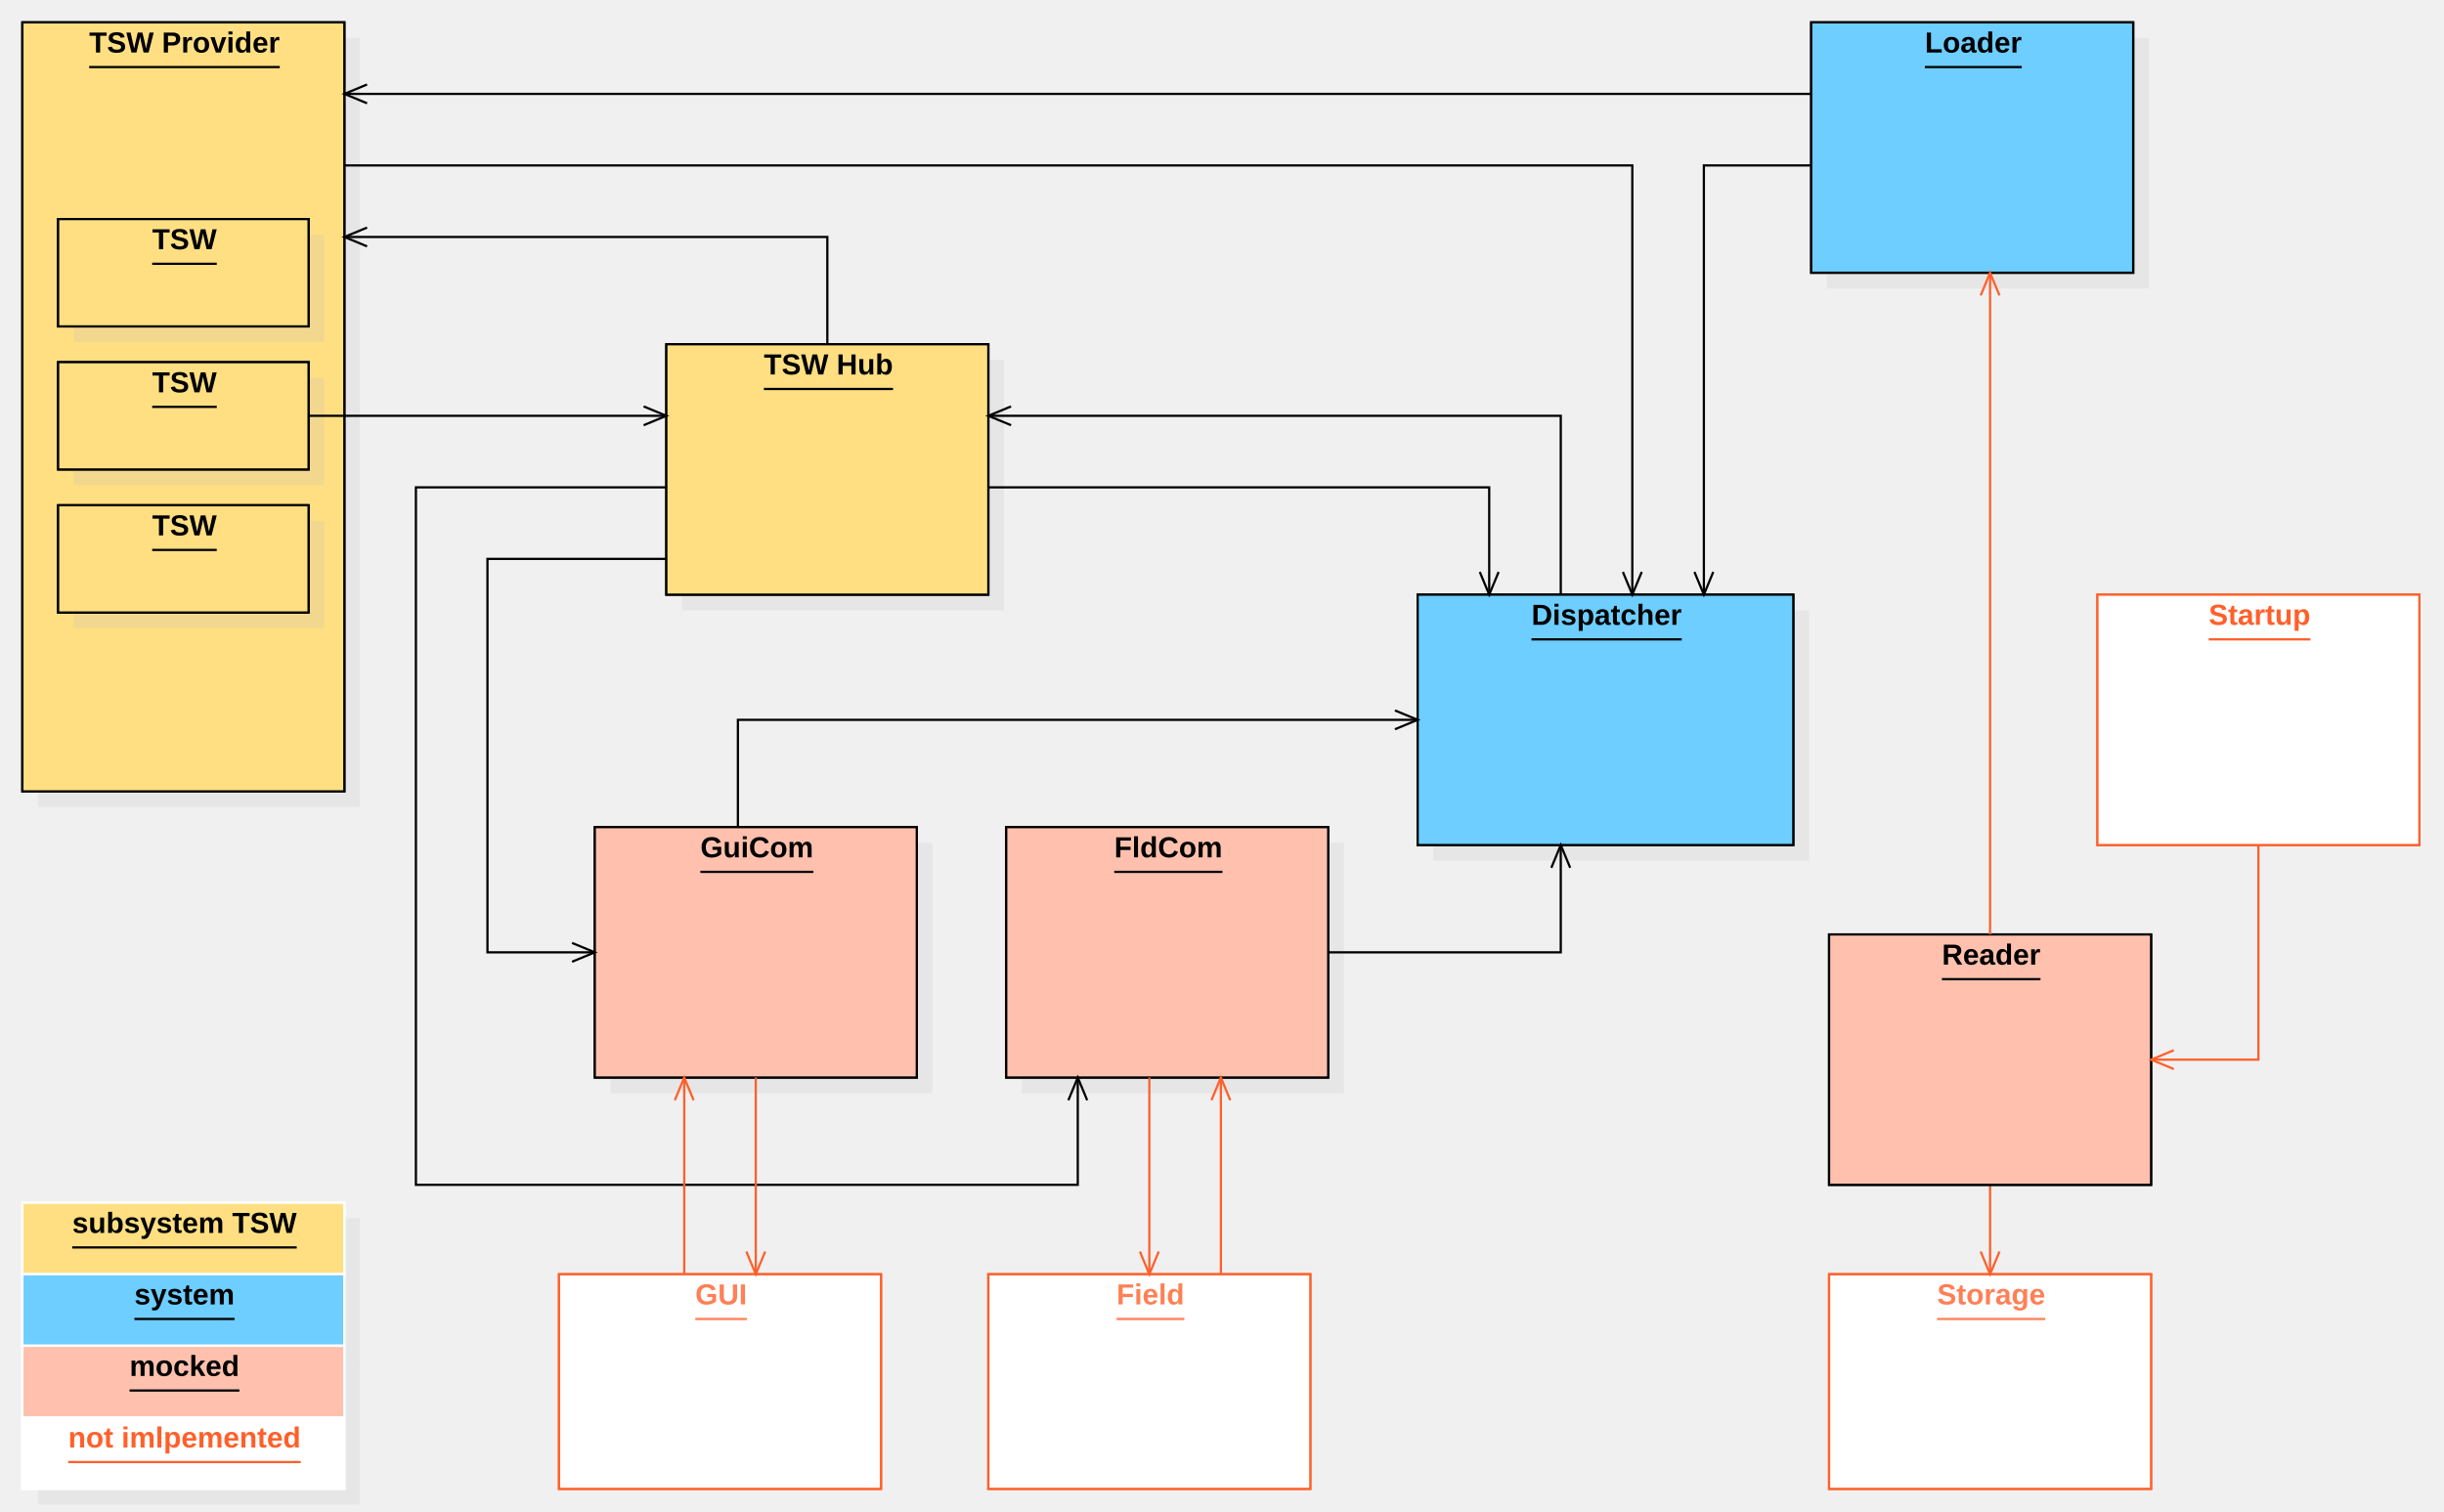
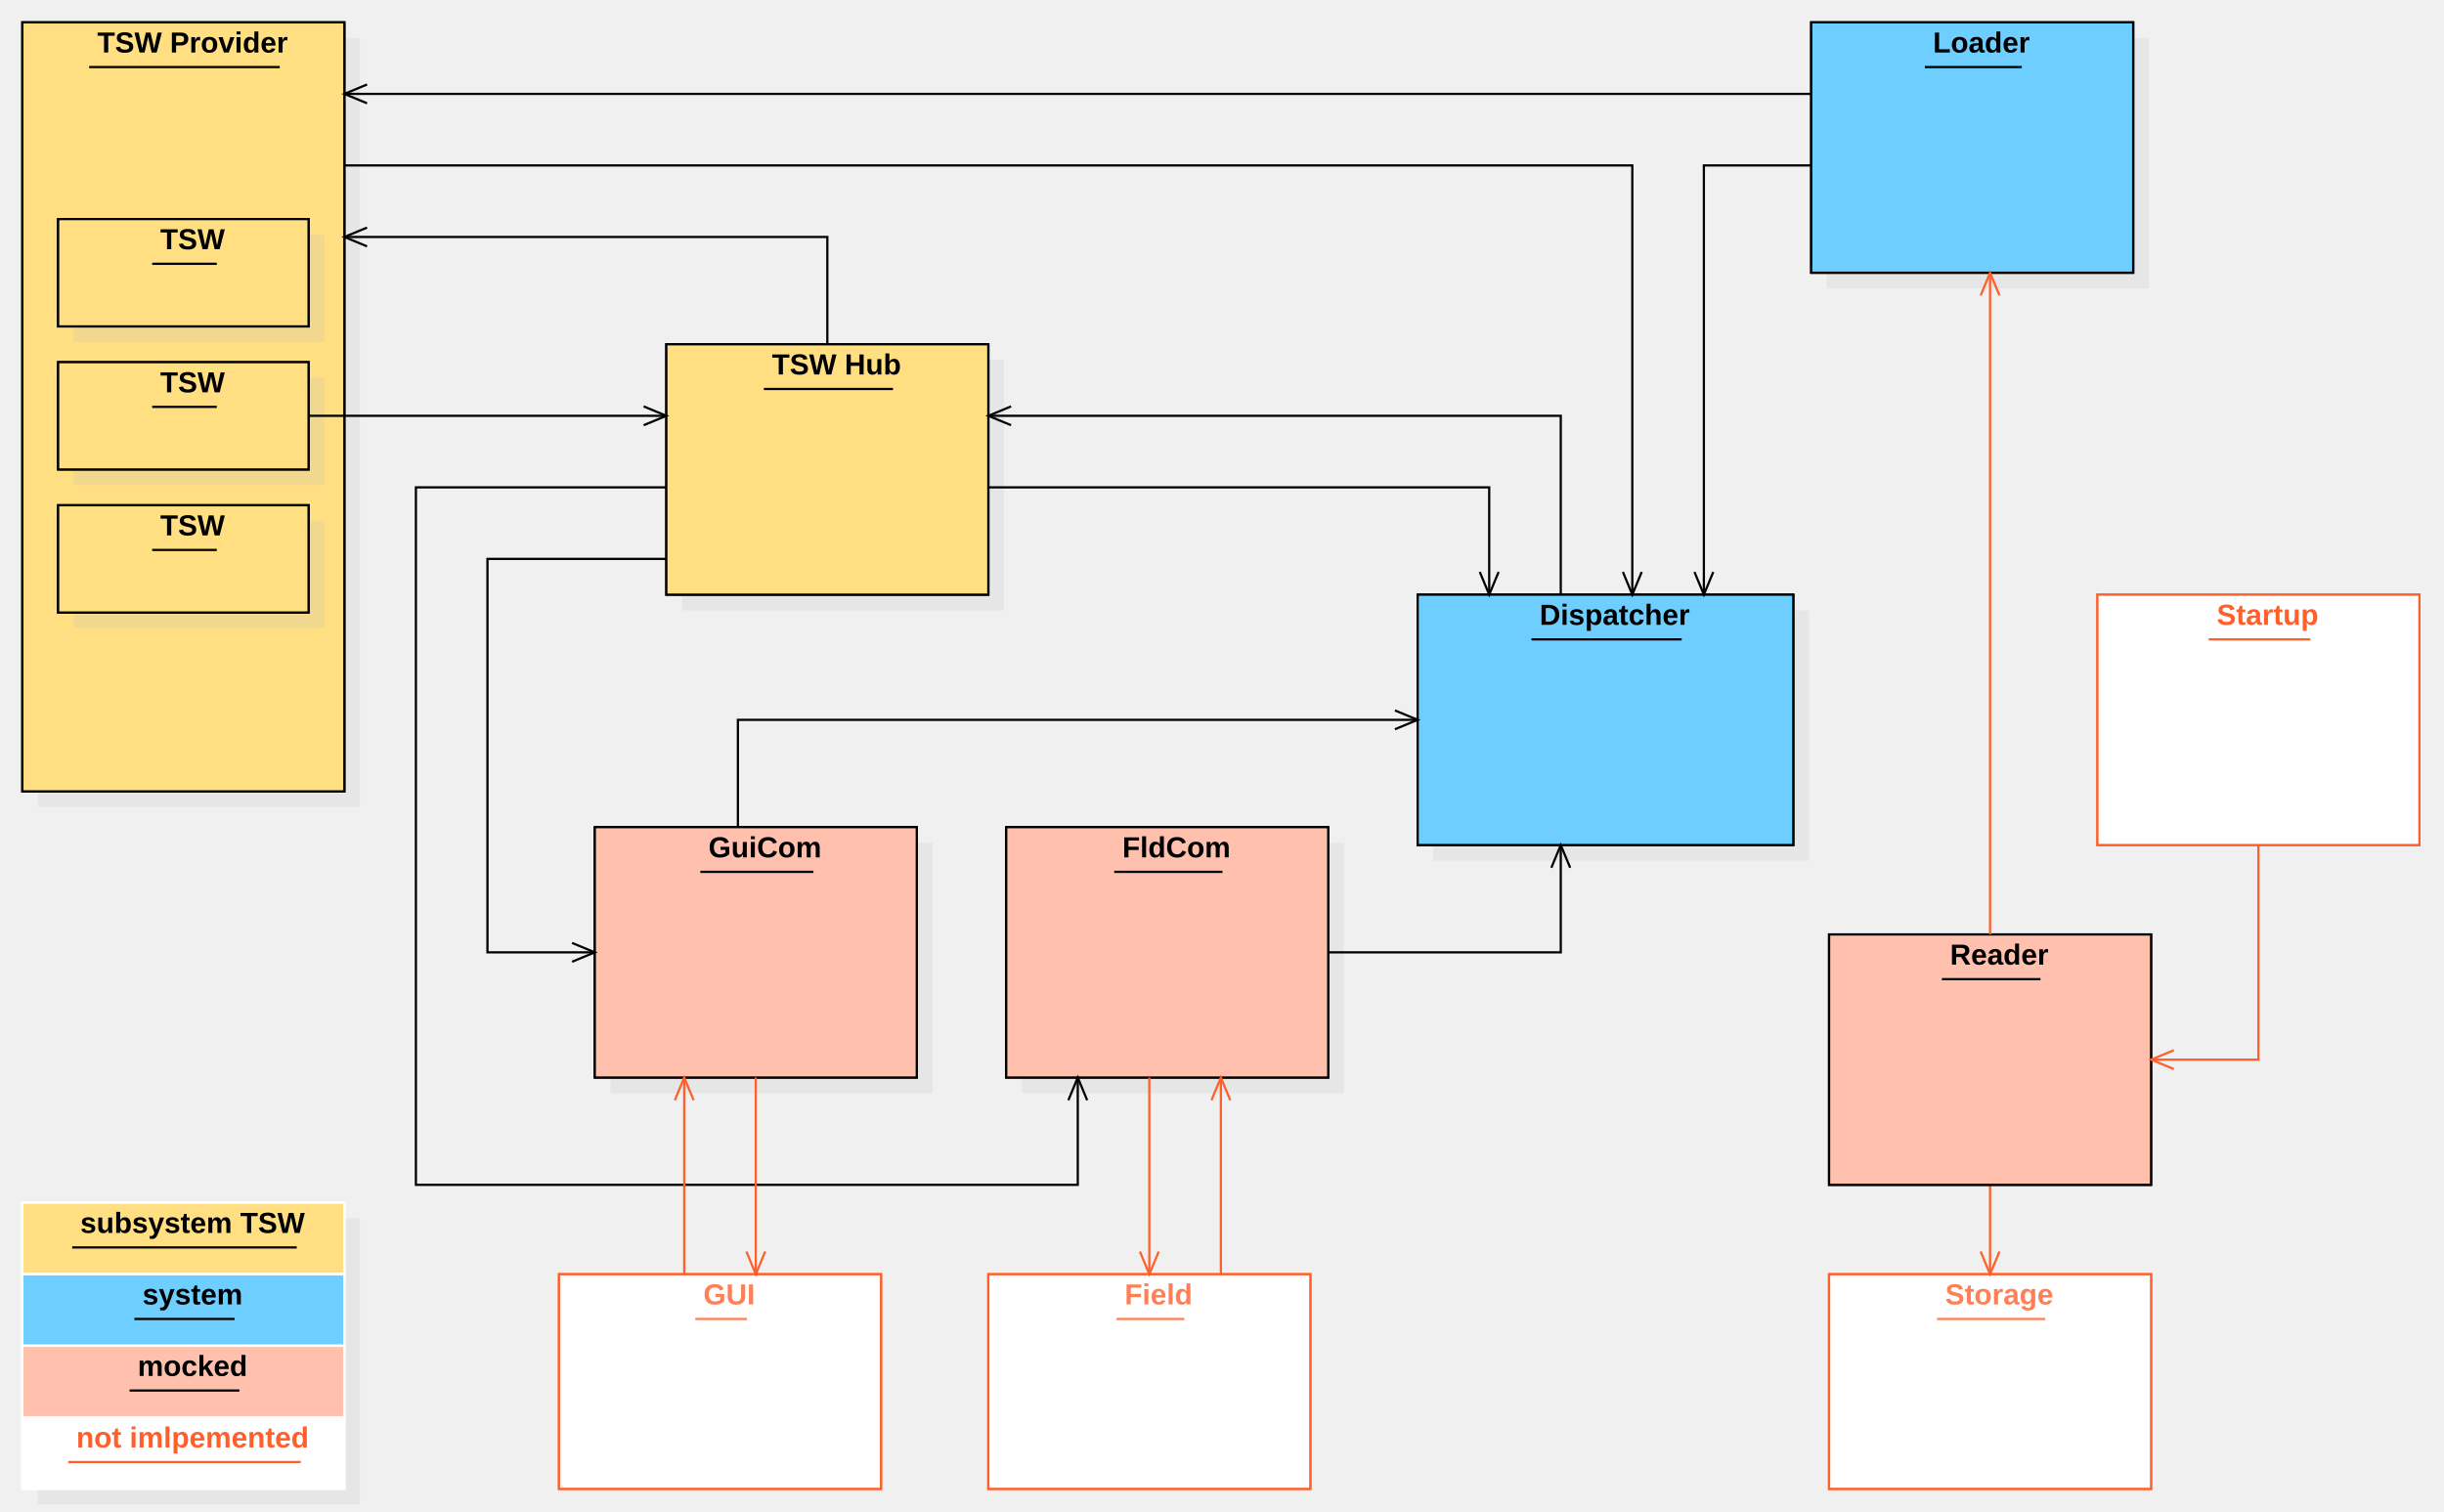
<svg xmlns="http://www.w3.org/2000/svg" width="100%" height="100%" viewBox="0 0 1093 676" version="1.1" xml:space="preserve" style="fill-rule:evenodd;clip-rule:evenodd;stroke-miterlimit:10;">
  <g>
    <g transform="matrix(1,0,0,1,-118,-70)">
      <rect x="423" y="231" width="144" height="112" style="fill:rgb(192,192,192);fill-opacity:0.2;" />
    </g>
    <g transform="matrix(1,0,0,1,-118,-70)">
      <rect x="416" y="224" width="144" height="112" style="fill:rgb(255,223,130);" />
    </g>
    <g>
      <rect x="298" y="154" width="144" height="112" style="fill:none;fill-rule:nonzero;stroke:black;stroke-width:1px;" />
    </g>
    <g transform="matrix(1,0,0,1,-118,-70)">
      <rect x="416" y="224" width="144" height="112" style="fill:rgb(255,223,130);" />
    </g>
    <g>
      <rect x="298" y="154" width="144" height="112" style="fill:none;fill-rule:nonzero;stroke:black;stroke-width:1px;" />
    </g>
    <g>
      <g>
        <g transform="matrix(1,0,0,1,370.5,167.5)">
-           <text x="-28.882px" y="0px" style="font-family:'Arial-BoldMT', 'Arial', sans-serif;font-weight:700;font-size:13px;">TSW Hub</text>
+           <text x="-28.882px" y="0px" style="font-family:'Arial-BoldMT', 'Arial', sans-serif;font-weight:700;font-size:13px;">
+ TSW Hub</text>
        </g>
        <path d="M399.382,174L341.618,174" style="fill:none;fill-rule:nonzero;stroke:black;stroke-width:1px;" />
      </g>
    </g>
    <g transform="matrix(1,0,0,1,-118,-70)">
      <rect x="759" y="343" width="168" height="112" style="fill:rgb(192,192,192);fill-opacity:0.2;" />
    </g>
    <g transform="matrix(1,0,0,1,-118,-70)">
      <rect x="752" y="336" width="168" height="112" style="fill:rgb(109,206,255);" />
    </g>
    <g>
      <rect x="634" y="266" width="168" height="112" style="fill:none;fill-rule:nonzero;stroke:black;stroke-width:1px;" />
    </g>
    <g transform="matrix(1,0,0,1,-118,-70)">
      <rect x="752" y="336" width="168" height="112" style="fill:rgb(109,206,255);" />
    </g>
    <g>
      <rect x="634" y="266" width="168" height="112" style="fill:none;fill-rule:nonzero;stroke:black;stroke-width:1px;" />
    </g>
    <g>
      <g>
        <g transform="matrix(1,0,0,1,718.5,279.5)">
-           <text x="-33.595px" y="0px" style="font-family:'Arial-BoldMT', 'Arial', sans-serif;font-weight:700;font-size:13px;">Dispatcher</text>
+           <text x="-33.595px" y="0px" style="font-family:'Arial-BoldMT', 'Arial', sans-serif;font-weight:700;font-size:13px;">
+ Dispatcher</text>
        </g>
        <path d="M752.095,286L684.905,286" style="fill:none;fill-rule:nonzero;stroke:black;stroke-width:1px;" />
      </g>
    </g>
    <g transform="matrix(1,0,0,1,-118,-70)">
      <rect x="135" y="87" width="144" height="344" style="fill:rgb(192,192,192);fill-opacity:0.2;" />
    </g>
    <g transform="matrix(1,0,0,1,-118,-70)">
      <rect x="128" y="80" width="144" height="344" style="fill:rgb(255,223,130);" />
    </g>
    <g>
      <rect x="10" y="10" width="144" height="344" style="fill:none;fill-rule:nonzero;stroke:black;stroke-width:1px;" />
    </g>
    <g transform="matrix(1,0,0,1,-118,-70)">
      <rect x="128" y="80" width="144" height="344" style="fill:rgb(255,223,130);" />
    </g>
    <g>
      <rect x="10" y="10" width="144" height="344" style="fill:none;fill-rule:nonzero;stroke:black;stroke-width:1px;" />
    </g>
    <g>
      <g>
        <g transform="matrix(1,0,0,1,82.5,23.5)">
-           <text x="-42.618px" y="0px" style="font-family:'Arial-BoldMT', 'Arial', sans-serif;font-weight:700;font-size:13px;">TSW Provider</text>
+           <text x="-42.618px" y="0px" style="font-family:'Arial-BoldMT', 'Arial', sans-serif;font-weight:700;font-size:13px;">
+ TSW Provider</text>
        </g>
        <path d="M125.118,30L39.882,30" style="fill:none;fill-rule:nonzero;stroke:black;stroke-width:1px;" />
      </g>
    </g>
    <g>
      <path d="M370,154L370,106L154,106" style="fill:none;fill-rule:nonzero;stroke:black;stroke-width:1px;" />
    </g>
    <g>
      <path d="M164.163,101.79L154,106L164.163,110.21" style="fill:none;fill-rule:nonzero;stroke:black;stroke-width:1px;" />
    </g>
    <g>
      <path d="M698,266L698,186L442,186" style="fill:none;fill-rule:nonzero;stroke:black;stroke-width:1px;" />
    </g>
    <g>
      <path d="M452.163,181.79L442,186L452.163,190.21" style="fill:none;fill-rule:nonzero;stroke:black;stroke-width:1px;" />
    </g>
    <g>
      <path d="M442,218L666,218L666,266" style="fill:none;fill-rule:nonzero;stroke:black;stroke-width:1px;" />
    </g>
    <g>
      <path d="M661.79,255.837L666,266L670.21,255.837" style="fill:none;fill-rule:nonzero;stroke:black;stroke-width:1px;" />
    </g>
    <g transform="matrix(1,0,0,1,-118,-70)">
      <rect x="391" y="447" width="144" height="112" style="fill:rgb(192,192,192);fill-opacity:0.2;" />
    </g>
    <g transform="matrix(1,0,0,1,-118,-70)">
      <rect x="384" y="440" width="144" height="112" style="fill:rgb(255,193,173);" />
    </g>
    <g>
      <rect x="266" y="370" width="144" height="112" style="fill:none;fill-rule:nonzero;stroke:black;stroke-width:1px;" />
    </g>
    <g transform="matrix(1,0,0,1,-118,-70)">
      <rect x="384" y="440" width="144" height="112" style="fill:rgb(255,193,173);" />
    </g>
    <g>
      <rect x="266" y="370" width="144" height="112" style="fill:none;fill-rule:nonzero;stroke:black;stroke-width:1px;" />
    </g>
    <g>
      <g>
        <g transform="matrix(1,0,0,1,338.5,383.5)">
-           <text x="-25.276px" y="0px" style="font-family:'Arial-BoldMT', 'Arial', sans-serif;font-weight:700;font-size:13px;">GuiCom</text>
+           <text x="-25.276px" y="0px" style="font-family:'Arial-BoldMT', 'Arial', sans-serif;font-weight:700;font-size:13px;">
+ GuiCom</text>
        </g>
        <path d="M363.776,390L313.224,390" style="fill:none;fill-rule:nonzero;stroke:black;stroke-width:1px;" />
      </g>
    </g>
    <g transform="matrix(1,0,0,1,-118,-70)">
      <rect x="575" y="447" width="144" height="112" style="fill:rgb(192,192,192);fill-opacity:0.2;" />
    </g>
    <g transform="matrix(1,0,0,1,-118,-70)">
      <rect x="568" y="440" width="144" height="112" style="fill:rgb(255,193,173);" />
    </g>
    <g>
      <rect x="450" y="370" width="144" height="112" style="fill:none;fill-rule:nonzero;stroke:black;stroke-width:1px;" />
    </g>
    <g transform="matrix(1,0,0,1,-118,-70)">
      <rect x="568" y="440" width="144" height="112" style="fill:rgb(255,193,173);" />
    </g>
    <g>
      <rect x="450" y="370" width="144" height="112" style="fill:none;fill-rule:nonzero;stroke:black;stroke-width:1px;" />
    </g>
    <g>
      <g>
        <g transform="matrix(1,0,0,1,522.5,383.5)">
-           <text x="-24.191px" y="0px" style="font-family:'Arial-BoldMT', 'Arial', sans-serif;font-weight:700;font-size:13px;">FldCom</text>
+           <text x="-24.191px" y="0px" style="font-family:'Arial-BoldMT', 'Arial', sans-serif;font-weight:700;font-size:13px;">
+ FldCom</text>
        </g>
        <path d="M546.691,390L498.309,390" style="fill:none;fill-rule:nonzero;stroke:black;stroke-width:1px;" />
      </g>
    </g>
    <g>
      <path d="M298,250L218,250L218,426L266,426" style="fill:none;fill-rule:nonzero;stroke:black;stroke-width:1px;" />
    </g>
    <g>
      <path d="M255.837,430.21L266,426L255.837,421.79" style="fill:none;fill-rule:nonzero;stroke:black;stroke-width:1px;" />
    </g>
    <g>
      <path d="M298,218L186,218L186,530L482,530L482,482" style="fill:none;fill-rule:nonzero;stroke:black;stroke-width:1px;" />
    </g>
    <g>
      <path d="M486.21,492.163L482,482L477.79,492.163" style="fill:none;fill-rule:nonzero;stroke:black;stroke-width:1px;" />
    </g>
    <g>
      <path d="M330,370L330,322L634,322" style="fill:none;fill-rule:nonzero;stroke:black;stroke-width:1px;" />
    </g>
    <g>
      <path d="M623.837,326.21L634,322L623.837,317.79" style="fill:none;fill-rule:nonzero;stroke:black;stroke-width:1px;" />
    </g>
    <g>
      <path d="M594,426L698,426L698,378" style="fill:none;fill-rule:nonzero;stroke:black;stroke-width:1px;" />
    </g>
    <g>
      <path d="M702.21,388.163L698,378L693.79,388.163" style="fill:none;fill-rule:nonzero;stroke:black;stroke-width:1px;" />
    </g>
    <g transform="matrix(1,0,0,1,-118,-70)">
      <rect x="151" y="175" width="112" height="48" style="fill:rgb(192,192,192);fill-opacity:0.2;" />
    </g>
    <g transform="matrix(1,0,0,1,-118,-70)">
      <rect x="144" y="168" width="112" height="48" style="fill:rgb(255,223,130);" />
    </g>
    <g>
      <rect x="26" y="98" width="112" height="48" style="fill:none;fill-rule:nonzero;stroke:black;stroke-width:1px;" />
    </g>
    <g transform="matrix(1,0,0,1,-118,-70)">
      <rect x="144" y="168" width="112" height="48" style="fill:rgb(255,223,130);" />
    </g>
    <g>
      <rect x="26" y="98" width="112" height="48" style="fill:none;fill-rule:nonzero;stroke:black;stroke-width:1px;" />
    </g>
    <g>
      <g>
        <g transform="matrix(1,0,0,1,82.5,111.5)">
-           <text x="-14.441px" y="0px" style="font-family:'Arial-BoldMT', 'Arial', sans-serif;font-weight:700;font-size:13px;">TSW</text>
+           <text x="-14.441px" y="0px" style="font-family:'Arial-BoldMT', 'Arial', sans-serif;font-weight:700;font-size:13px;">
+ TSW</text>
        </g>
        <path d="M96.941,118L68.059,118" style="fill:none;fill-rule:nonzero;stroke:black;stroke-width:1px;" />
      </g>
    </g>
    <g transform="matrix(1,0,0,1,-118,-70)">
      <rect x="151" y="239" width="112" height="48" style="fill:rgb(192,192,192);fill-opacity:0.2;" />
    </g>
    <g transform="matrix(1,0,0,1,-118,-70)">
      <rect x="144" y="232" width="112" height="48" style="fill:rgb(255,223,130);" />
    </g>
    <g>
      <rect x="26" y="162" width="112" height="48" style="fill:none;fill-rule:nonzero;stroke:black;stroke-width:1px;" />
    </g>
    <g transform="matrix(1,0,0,1,-118,-70)">
      <rect x="144" y="232" width="112" height="48" style="fill:rgb(255,223,130);" />
    </g>
    <g>
      <rect x="26" y="162" width="112" height="48" style="fill:none;fill-rule:nonzero;stroke:black;stroke-width:1px;" />
    </g>
    <g>
      <g>
        <g transform="matrix(1,0,0,1,82.5,175.5)">
-           <text x="-14.441px" y="0px" style="font-family:'Arial-BoldMT', 'Arial', sans-serif;font-weight:700;font-size:13px;">TSW</text>
+           <text x="-14.441px" y="0px" style="font-family:'Arial-BoldMT', 'Arial', sans-serif;font-weight:700;font-size:13px;">
+ TSW</text>
        </g>
        <path d="M96.941,182L68.059,182" style="fill:none;fill-rule:nonzero;stroke:black;stroke-width:1px;" />
      </g>
    </g>
    <g transform="matrix(1,0,0,1,-118,-70)">
      <rect x="151" y="303" width="112" height="48" style="fill:rgb(192,192,192);fill-opacity:0.2;" />
    </g>
    <g transform="matrix(1,0,0,1,-118,-70)">
      <rect x="144" y="296" width="112" height="48" style="fill:rgb(255,223,130);" />
    </g>
    <g>
      <rect x="26" y="226" width="112" height="48" style="fill:none;fill-rule:nonzero;stroke:black;stroke-width:1px;" />
    </g>
    <g transform="matrix(1,0,0,1,-118,-70)">
      <rect x="144" y="296" width="112" height="48" style="fill:rgb(255,223,130);" />
    </g>
    <g>
      <rect x="26" y="226" width="112" height="48" style="fill:none;fill-rule:nonzero;stroke:black;stroke-width:1px;" />
    </g>
    <g>
      <g>
        <g transform="matrix(1,0,0,1,82.5,239.5)">
-           <text x="-14.441px" y="0px" style="font-family:'Arial-BoldMT', 'Arial', sans-serif;font-weight:700;font-size:13px;">TSW</text>
+           <text x="-14.441px" y="0px" style="font-family:'Arial-BoldMT', 'Arial', sans-serif;font-weight:700;font-size:13px;">
+ TSW</text>
        </g>
        <path d="M96.941,246L68.059,246" style="fill:none;fill-rule:nonzero;stroke:black;stroke-width:1px;" />
      </g>
    </g>
    <g>
      <path d="M138,186L298,186" style="fill:none;fill-rule:nonzero;stroke:black;stroke-width:1px;" />
    </g>
    <g>
      <path d="M287.837,190.21L298,186L287.837,181.79" style="fill:none;fill-rule:nonzero;stroke:black;stroke-width:1px;" />
    </g>
    <g transform="matrix(1,0,0,1,-118,-70)">
      <rect x="935" y="87" width="144" height="112" style="fill:rgb(192,192,192);fill-opacity:0.2;" />
    </g>
    <g transform="matrix(1,0,0,1,-118,-70)">
      <rect x="928" y="80" width="144" height="112" style="fill:rgb(109,206,255);" />
    </g>
    <g>
      <rect x="810" y="10" width="144" height="112" style="fill:none;fill-rule:nonzero;stroke:black;stroke-width:1px;" />
    </g>
    <g transform="matrix(1,0,0,1,-118,-70)">
      <rect x="928" y="80" width="144" height="112" style="fill:rgb(109,206,255);" />
    </g>
    <g>
      <rect x="810" y="10" width="144" height="112" style="fill:none;fill-rule:nonzero;stroke:black;stroke-width:1px;" />
    </g>
    <g>
      <g>
        <g transform="matrix(1,0,0,1,882.5,23.5)">
-           <text x="-21.671px" y="0px" style="font-family:'Arial-BoldMT', 'Arial', sans-serif;font-weight:700;font-size:13px;">Loader</text>
+           <text x="-21.671px" y="0px" style="font-family:'Arial-BoldMT', 'Arial', sans-serif;font-weight:700;font-size:13px;">
+ Loader</text>
        </g>
        <path d="M904.171,30L860.829,30" style="fill:none;fill-rule:nonzero;stroke:black;stroke-width:1px;" />
      </g>
    </g>
    <g>
      <path d="M810,42L154,42" style="fill:none;fill-rule:nonzero;stroke:black;stroke-width:1px;" />
    </g>
    <g>
      <path d="M164.163,37.79L154,42L164.163,46.21" style="fill:none;fill-rule:nonzero;stroke:black;stroke-width:1px;" />
    </g>
    <g transform="matrix(1,0,0,1,-118,-70)">
      <rect x="368" y="640" width="144" height="96" style="fill:white;" />
    </g>
    <g>
      <rect x="250" y="570" width="144" height="96" style="fill:none;fill-rule:nonzero;stroke:rgb(255,96,43);stroke-width:1px;" />
    </g>
    <g transform="matrix(1,0,0,1,-118,-70)">
      <rect x="368" y="640" width="144" height="96" style="fill:white;" />
    </g>
    <g>
      <rect x="250" y="570" width="144" height="96" style="fill:none;fill-rule:nonzero;stroke:rgb(255,96,43);stroke-width:1px;" />
    </g>
    <g>
      <g>
        <g transform="matrix(1,0,0,1,322.5,583.5)">
-           <text x="-11.556px" y="0px" style="font-family:'Arial-BoldMT', 'Arial', sans-serif;font-weight:700;font-size:13px;fill:rgb(255,128,86);">GUI</text>
+           <text x="-11.556px" y="0px" style="font-family:'Arial-BoldMT', 'Arial', sans-serif;font-weight:700;font-size:13px;fill:rgb(255,128,86);">
+ GUI</text>
        </g>
        <path d="M334.056,590L310.944,590" style="fill:none;fill-rule:nonzero;stroke:rgb(255,128,86);stroke-width:1px;" />
      </g>
    </g>
    <g transform="matrix(1,0,0,1,-118,-70)">
      <rect x="560" y="640" width="144" height="96" style="fill:white;" />
    </g>
    <g>
      <rect x="442" y="570" width="144" height="96" style="fill:none;fill-rule:nonzero;stroke:rgb(255,96,43);stroke-width:1px;" />
    </g>
    <g transform="matrix(1,0,0,1,-118,-70)">
      <rect x="560" y="640" width="144" height="96" style="fill:white;" />
    </g>
    <g>
      <rect x="442" y="570" width="144" height="96" style="fill:none;fill-rule:nonzero;stroke:rgb(255,96,43);stroke-width:1px;" />
    </g>
    <g>
      <g>
        <g transform="matrix(1,0,0,1,514.5,583.5)">
-           <text x="-15.168px" y="0px" style="font-family:'Arial-BoldMT', 'Arial', sans-serif;font-weight:700;font-size:13px;fill:rgb(255,128,86);">Field</text>
+           <text x="-15.168px" y="0px" style="font-family:'Arial-BoldMT', 'Arial', sans-serif;font-weight:700;font-size:13px;fill:rgb(255,128,86);">
+ Field</text>
        </g>
        <path d="M529.668,590L499.332,590" style="fill:none;fill-rule:nonzero;stroke:rgb(255,128,86);stroke-width:1px;" />
      </g>
    </g>
    <g transform="matrix(1,0,0,1,-118,-70)">
      <rect x="936" y="640" width="144" height="96" style="fill:white;" />
    </g>
    <g>
      <rect x="818" y="570" width="144" height="96" style="fill:none;fill-rule:nonzero;stroke:rgb(255,96,43);stroke-width:1px;" />
    </g>
    <g transform="matrix(1,0,0,1,-118,-70)">
      <rect x="936" y="640" width="144" height="96" style="fill:white;" />
    </g>
    <g>
      <rect x="818" y="570" width="144" height="96" style="fill:none;fill-rule:nonzero;stroke:rgb(255,96,43);stroke-width:1px;" />
    </g>
    <g>
      <g>
        <g transform="matrix(1,0,0,1,890.5,583.5)">
-           <text x="-24.2px" y="0px" style="font-family:'Arial-BoldMT', 'Arial', sans-serif;font-weight:700;font-size:13px;fill:rgb(255,128,86);">Storage</text>
+           <text x="-24.2px" y="0px" style="font-family:'Arial-BoldMT', 'Arial', sans-serif;font-weight:700;font-size:13px;fill:rgb(255,128,86);">
+ Storage</text>
        </g>
        <path d="M914.7,590L866.3,590" style="fill:none;fill-rule:nonzero;stroke:rgb(255,128,86);stroke-width:1px;" />
      </g>
    </g>
    <g>
      <path d="M306,570L306,482" style="fill:none;fill-rule:nonzero;stroke:rgb(255,96,43);stroke-width:1px;" />
    </g>
    <g>
      <path d="M310.21,492.163L306,482L301.79,492.163" style="fill:none;fill-rule:nonzero;stroke:rgb(255,96,43);stroke-width:1px;" />
    </g>
    <g>
      <path d="M338,482L338,570" style="fill:none;fill-rule:nonzero;stroke:rgb(255,96,43);stroke-width:1px;" />
    </g>
    <g>
      <path d="M333.79,559.837L338,570L342.21,559.837" style="fill:none;fill-rule:nonzero;stroke:rgb(255,96,43);stroke-width:1px;" />
    </g>
    <g>
      <path d="M514,482L514,570" style="fill:none;fill-rule:nonzero;stroke:rgb(255,96,43);stroke-width:1px;" />
    </g>
    <g>
      <path d="M509.79,559.837L514,570L518.21,559.837" style="fill:none;fill-rule:nonzero;stroke:rgb(255,96,43);stroke-width:1px;" />
    </g>
    <g>
      <path d="M546,570L546,482" style="fill:none;fill-rule:nonzero;stroke:rgb(255,96,43);stroke-width:1px;" />
    </g>
    <g>
      <path d="M550.21,492.163L546,482L541.79,492.163" style="fill:none;fill-rule:nonzero;stroke:rgb(255,96,43);stroke-width:1px;" />
    </g>
    <g>
      <path d="M890,530L890,570" style="fill:none;fill-rule:nonzero;stroke:rgb(255,96,43);stroke-width:1px;" />
    </g>
    <g>
      <path d="M885.79,559.837L890,570L894.21,559.837" style="fill:none;fill-rule:nonzero;stroke:rgb(255,96,43);stroke-width:1px;" />
    </g>
    <g>
      <path d="M810,74L762,74L762,266" style="fill:none;fill-rule:nonzero;stroke:black;stroke-width:1px;" />
    </g>
    <g>
      <path d="M757.79,255.837L762,266L766.21,255.837" style="fill:none;fill-rule:nonzero;stroke:black;stroke-width:1px;" />
    </g>
    <g transform="matrix(1,0,0,1,-118,-70)">
      <rect x="936" y="488" width="144" height="112" style="fill:rgb(255,193,173);" />
    </g>
    <g>
      <rect x="818" y="418" width="144" height="112" style="fill:none;fill-rule:nonzero;stroke:black;stroke-width:1px;" />
    </g>
    <g transform="matrix(1,0,0,1,-118,-70)">
      <rect x="936" y="488" width="144" height="112" style="fill:rgb(255,193,173);" />
    </g>
    <g>
      <rect x="818" y="418" width="144" height="112" style="fill:none;fill-rule:nonzero;stroke:black;stroke-width:1px;" />
    </g>
    <g>
      <g>
        <g transform="matrix(1,0,0,1,890.5,431.5)">
-           <text x="-22.039px" y="0px" style="font-family:'Arial-BoldMT', 'Arial', sans-serif;font-weight:700;font-size:13px;">Reader</text>
+           <text x="-22.039px" y="0px" style="font-family:'Arial-BoldMT', 'Arial', sans-serif;font-weight:700;font-size:13px;">
+ Reader</text>
        </g>
        <path d="M912.539,438L868.461,438" style="fill:none;fill-rule:nonzero;stroke:black;stroke-width:1px;" />
      </g>
    </g>
    <g transform="matrix(1,0,0,1,-118,-70)">
      <rect x="1056" y="336" width="144" height="112" style="fill:white;" />
    </g>
    <g>
      <rect x="938" y="266" width="144" height="112" style="fill:none;fill-rule:nonzero;stroke:rgb(255,96,43);stroke-width:1px;" />
    </g>
    <g transform="matrix(1,0,0,1,-118,-70)">
      <rect x="1056" y="336" width="144" height="112" style="fill:white;" />
    </g>
    <g>
      <rect x="938" y="266" width="144" height="112" style="fill:none;fill-rule:nonzero;stroke:rgb(255,96,43);stroke-width:1px;" />
    </g>
    <g>
      <g>
        <g transform="matrix(1,0,0,1,1010.5,279.5)">
-           <text x="-22.75px" y="0px" style="font-family:'Arial-BoldMT', 'Arial', sans-serif;font-weight:700;font-size:13px;fill:rgb(255,96,43);">Startup</text>
+           <text x="-22.75px" y="0px" style="font-family:'Arial-BoldMT', 'Arial', sans-serif;font-weight:700;font-size:13px;fill:rgb(255,96,43);">
+ Startup</text>
        </g>
        <path d="M1033.25,286L987.75,286" style="fill:none;fill-rule:nonzero;stroke:rgb(255,96,43);stroke-width:1px;" />
      </g>
    </g>
    <g>
      <path d="M1010,378L1010,474L962,474" style="fill:none;fill-rule:nonzero;stroke:rgb(255,96,43);stroke-width:1px;" />
    </g>
    <g>
      <path d="M972.163,469.79L962,474L972.163,478.21" style="fill:none;fill-rule:nonzero;stroke:rgb(255,96,43);stroke-width:1px;" />
    </g>
    <g>
      <path d="M890,418L890,122" style="fill:none;fill-rule:nonzero;stroke:rgb(255,96,43);stroke-width:1px;" />
    </g>
    <g>
      <path d="M894.21,132.163L890,122L885.79,132.163" style="fill:none;fill-rule:nonzero;stroke:rgb(255,96,43);stroke-width:1px;" />
    </g>
    <g>
      <path d="M154,74L730,74L730,266" style="fill:none;fill-rule:nonzero;stroke:black;stroke-width:1px;" />
    </g>
    <g>
      <path d="M725.79,255.837L730,266L734.21,255.837" style="fill:none;fill-rule:nonzero;stroke:black;stroke-width:1px;" />
    </g>
    <g transform="matrix(1,0,0,1,-118,-70)">
      <rect x="135" y="615" width="144" height="32" style="fill:rgb(192,192,192);fill-opacity:0.2;" />
    </g>
    <g transform="matrix(1,0,0,1,-118,-70)">
      <rect x="128" y="608" width="144" height="32" style="fill:rgb(255,223,130);" />
    </g>
    <g>
      <rect x="10" y="538" width="144" height="32" style="fill:none;fill-rule:nonzero;stroke:white;stroke-width:1px;" />
    </g>
    <g transform="matrix(1,0,0,1,-118,-70)">
      <rect x="128" y="608" width="144" height="32" style="fill:rgb(255,223,130);" />
    </g>
    <g>
      <rect x="10" y="538" width="144" height="32" style="fill:none;fill-rule:nonzero;stroke:white;stroke-width:1px;" />
    </g>
    <g>
      <g>
        <g transform="matrix(1,0,0,1,82.5,551.5)">
-           <text x="-50.207px" y="0px" style="font-family:'Arial-BoldMT', 'Arial', sans-serif;font-weight:700;font-size:13px;">subsystem TSW</text>
+           <text x="-50.207px" y="0px" style="font-family:'Arial-BoldMT', 'Arial', sans-serif;font-weight:700;font-size:13px;">
+ subsystem TSW</text>
        </g>
        <path d="M132.707,558L32.293,558" style="fill:none;fill-rule:nonzero;stroke:black;stroke-width:1px;" />
      </g>
    </g>
    <g transform="matrix(1,0,0,1,-118,-70)">
      <rect x="135" y="647" width="144" height="32" style="fill:rgb(192,192,192);fill-opacity:0.2;" />
    </g>
    <g transform="matrix(1,0,0,1,-118,-70)">
      <rect x="128" y="640" width="144" height="32" style="fill:rgb(109,206,255);" />
    </g>
    <g>
      <rect x="10" y="570" width="144" height="32" style="fill:none;fill-rule:nonzero;stroke:white;stroke-width:1px;" />
    </g>
    <g transform="matrix(1,0,0,1,-118,-70)">
      <rect x="128" y="640" width="144" height="32" style="fill:rgb(109,206,255);" />
    </g>
    <g>
      <rect x="10" y="570" width="144" height="32" style="fill:none;fill-rule:nonzero;stroke:white;stroke-width:1px;" />
    </g>
    <g>
      <g>
        <g transform="matrix(1,0,0,1,82.5,583.5)">
-           <text x="-22.404px" y="0px" style="font-family:'Arial-BoldMT', 'Arial', sans-serif;font-weight:700;font-size:13px;">system</text>
+           <text x="-22.404px" y="0px" style="font-family:'Arial-BoldMT', 'Arial', sans-serif;font-weight:700;font-size:13px;">
+ system</text>
        </g>
        <path d="M104.904,590L60.096,590" style="fill:none;fill-rule:nonzero;stroke:black;stroke-width:1px;" />
      </g>
    </g>
    <g transform="matrix(1,0,0,1,-118,-70)">
      <rect x="135" y="679" width="144" height="32" style="fill:rgb(192,192,192);fill-opacity:0.2;" />
    </g>
    <g transform="matrix(1,0,0,1,-118,-70)">
      <rect x="128" y="672" width="144" height="32" style="fill:rgb(255,193,173);" />
    </g>
    <g>
      <rect x="10" y="602" width="144" height="32" style="fill:none;fill-rule:nonzero;stroke:white;stroke-width:1px;" />
    </g>
    <g transform="matrix(1,0,0,1,-118,-70)">
      <rect x="128" y="672" width="144" height="32" style="fill:rgb(255,193,173);" />
    </g>
    <g>
      <rect x="10" y="602" width="144" height="32" style="fill:none;fill-rule:nonzero;stroke:white;stroke-width:1px;" />
    </g>
    <g>
      <g>
        <g transform="matrix(1,0,0,1,82.5,615.5)">
-           <text x="-24.565px" y="0px" style="font-family:'Arial-BoldMT', 'Arial', sans-serif;font-weight:700;font-size:13px;">mocked</text>
+           <text x="-24.565px" y="0px" style="font-family:'Arial-BoldMT', 'Arial', sans-serif;font-weight:700;font-size:13px;">
+ mocked</text>
        </g>
        <path d="M107.065,622L57.935,622" style="fill:none;fill-rule:nonzero;stroke:black;stroke-width:1px;" />
      </g>
    </g>
    <g transform="matrix(1,0,0,1,-118,-70)">
      <rect x="135" y="711" width="144" height="32" style="fill:rgb(192,192,192);fill-opacity:0.2;" />
    </g>
    <g transform="matrix(1,0,0,1,-118,-70)">
      <rect x="128" y="704" width="144" height="32" style="fill:white;" />
    </g>
    <g>
      <rect x="10" y="634" width="144" height="32" style="fill:none;fill-rule:nonzero;stroke:white;stroke-width:1px;" />
    </g>
    <g transform="matrix(1,0,0,1,-118,-70)">
      <rect x="128" y="704" width="144" height="32" style="fill:white;" />
    </g>
    <g>
      <rect x="10" y="634" width="144" height="32" style="fill:none;fill-rule:nonzero;stroke:white;stroke-width:1px;" />
    </g>
    <g>
      <g>
        <g transform="matrix(1,0,0,1,82.5,647.5)">
-           <text x="-52.003px" y="0px" style="font-family:'Arial-BoldMT', 'Arial', sans-serif;font-weight:700;font-size:13px;fill:rgb(255,96,43);">not imlpemented</text>
+           <text x="-52.003px" y="0px" style="font-family:'Arial-BoldMT', 'Arial', sans-serif;font-weight:700;font-size:13px;fill:rgb(255,96,43);">
+ not imlpemented</text>
        </g>
        <path d="M134.503,654L30.497,654" style="fill:none;fill-rule:nonzero;stroke:rgb(255,96,43);stroke-width:1px;" />
      </g>
    </g>
  </g>
</svg>
